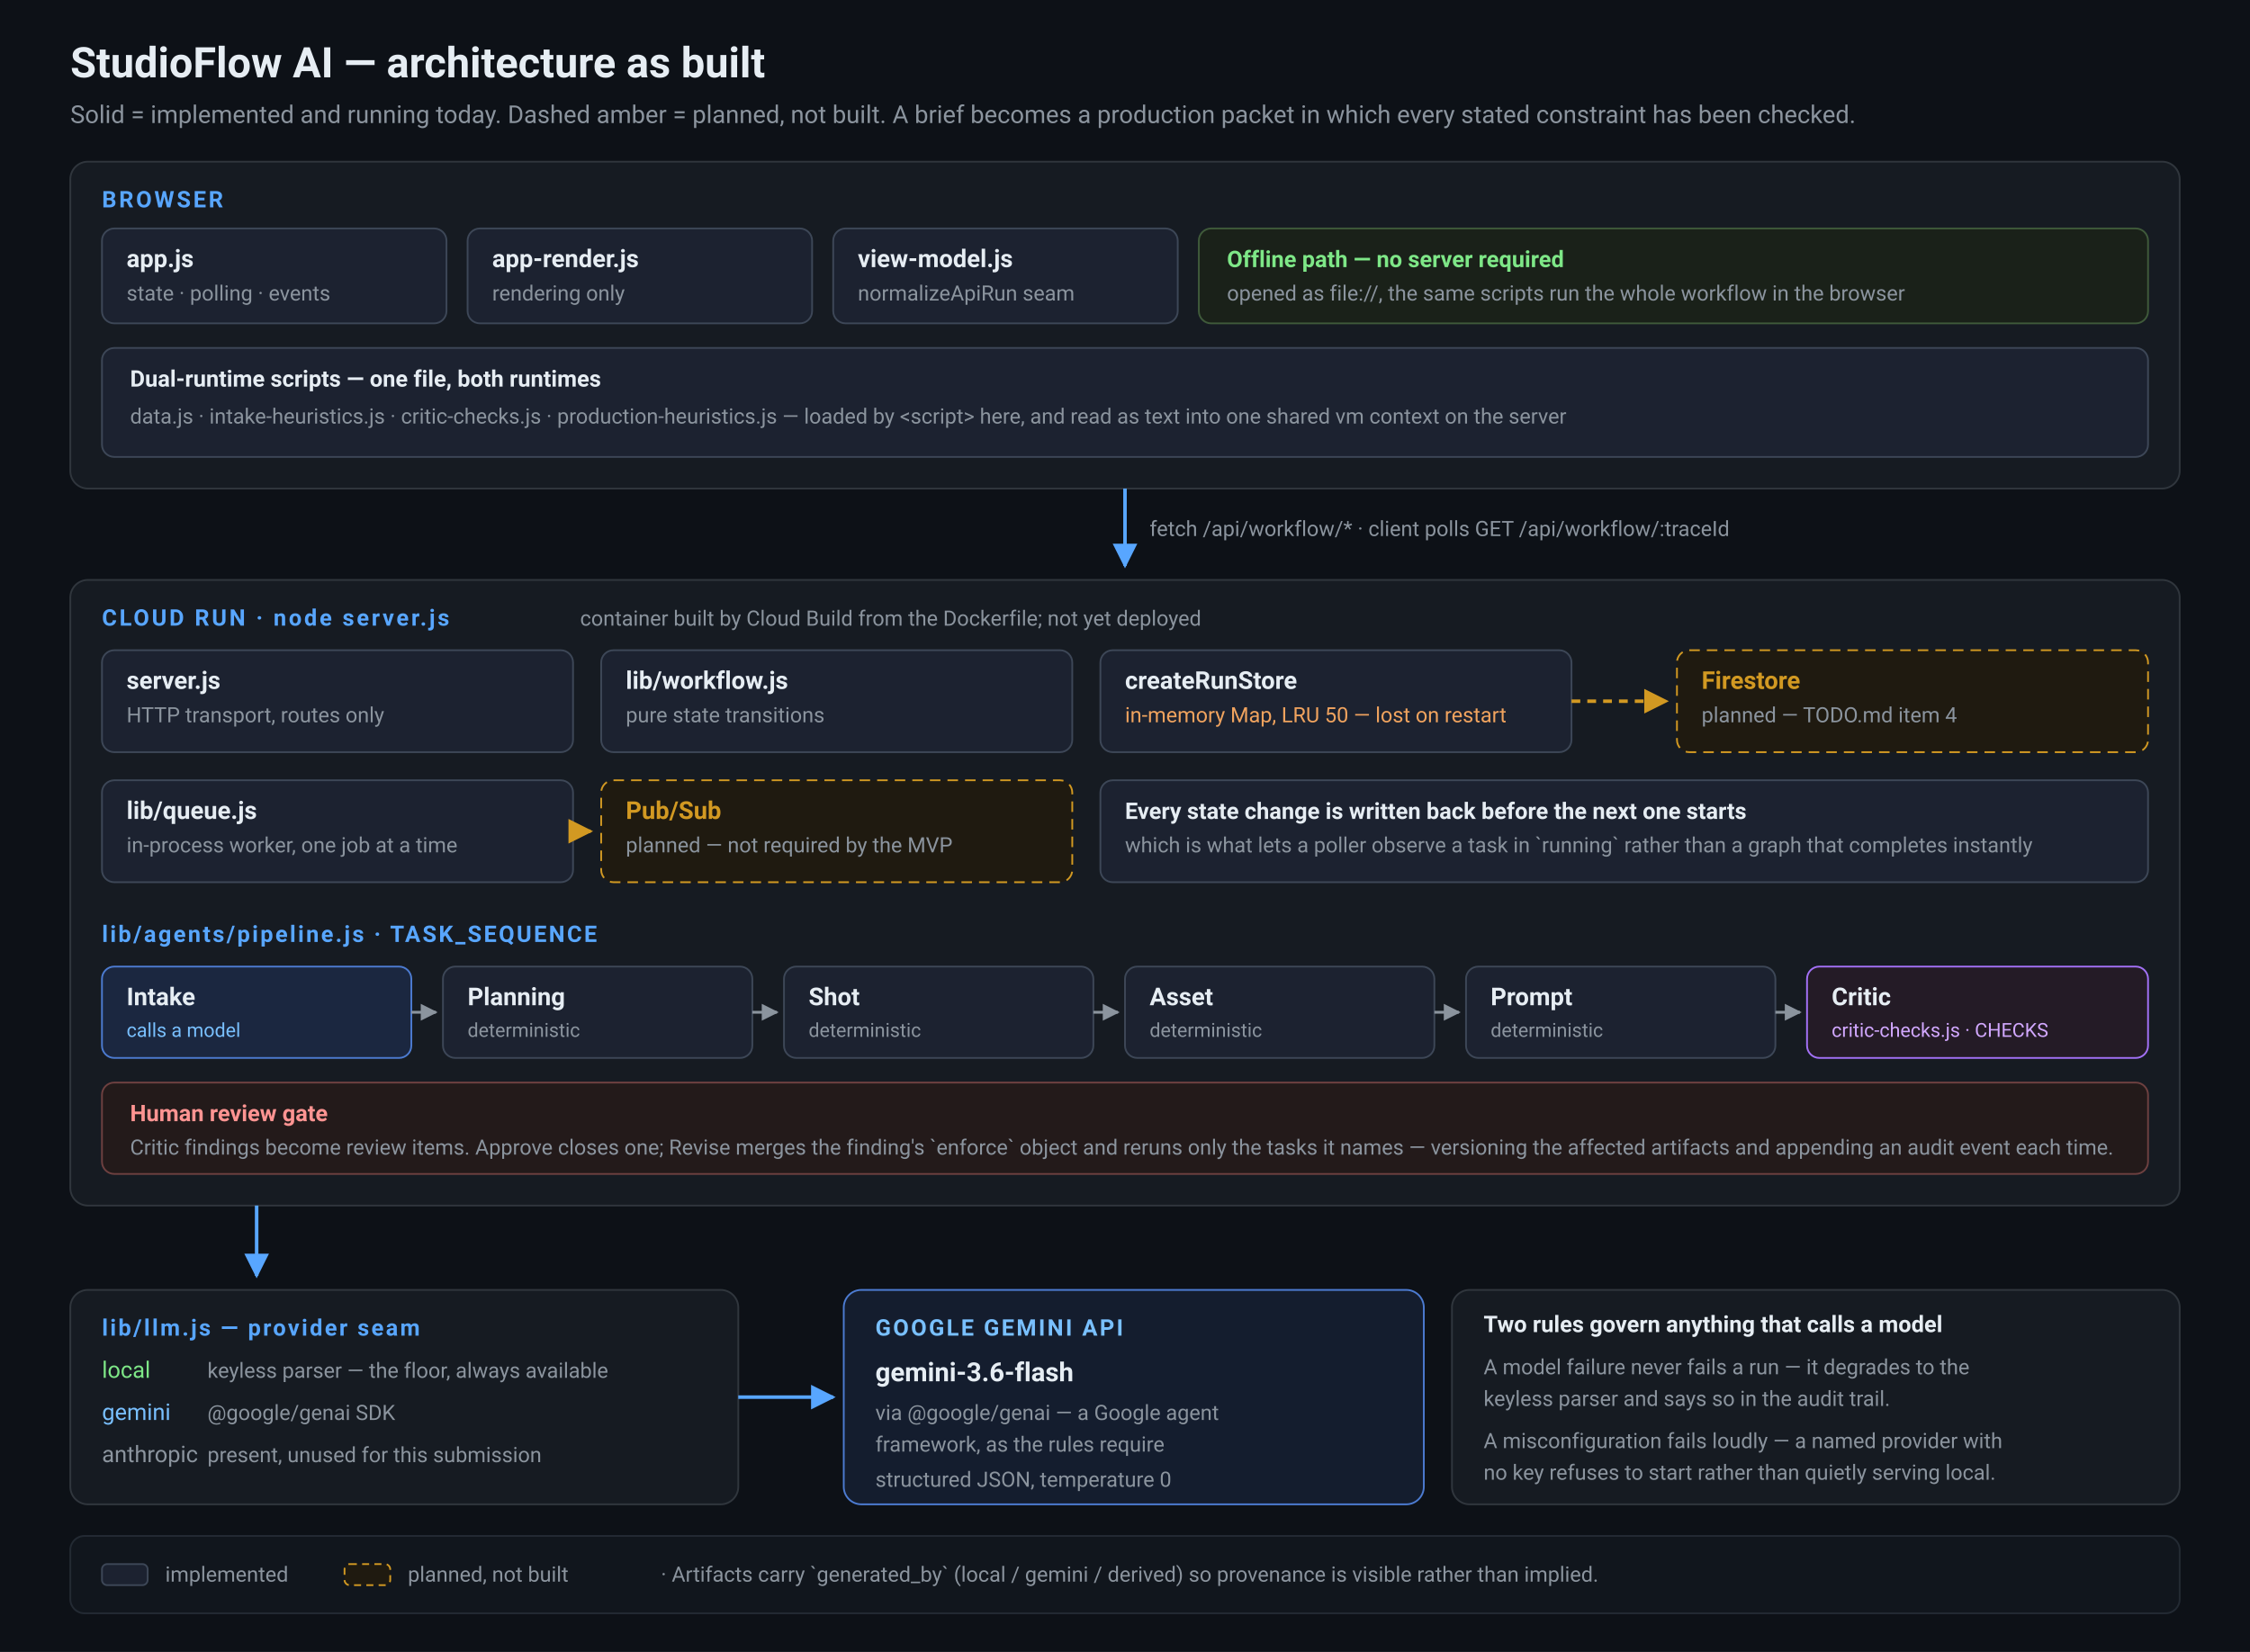
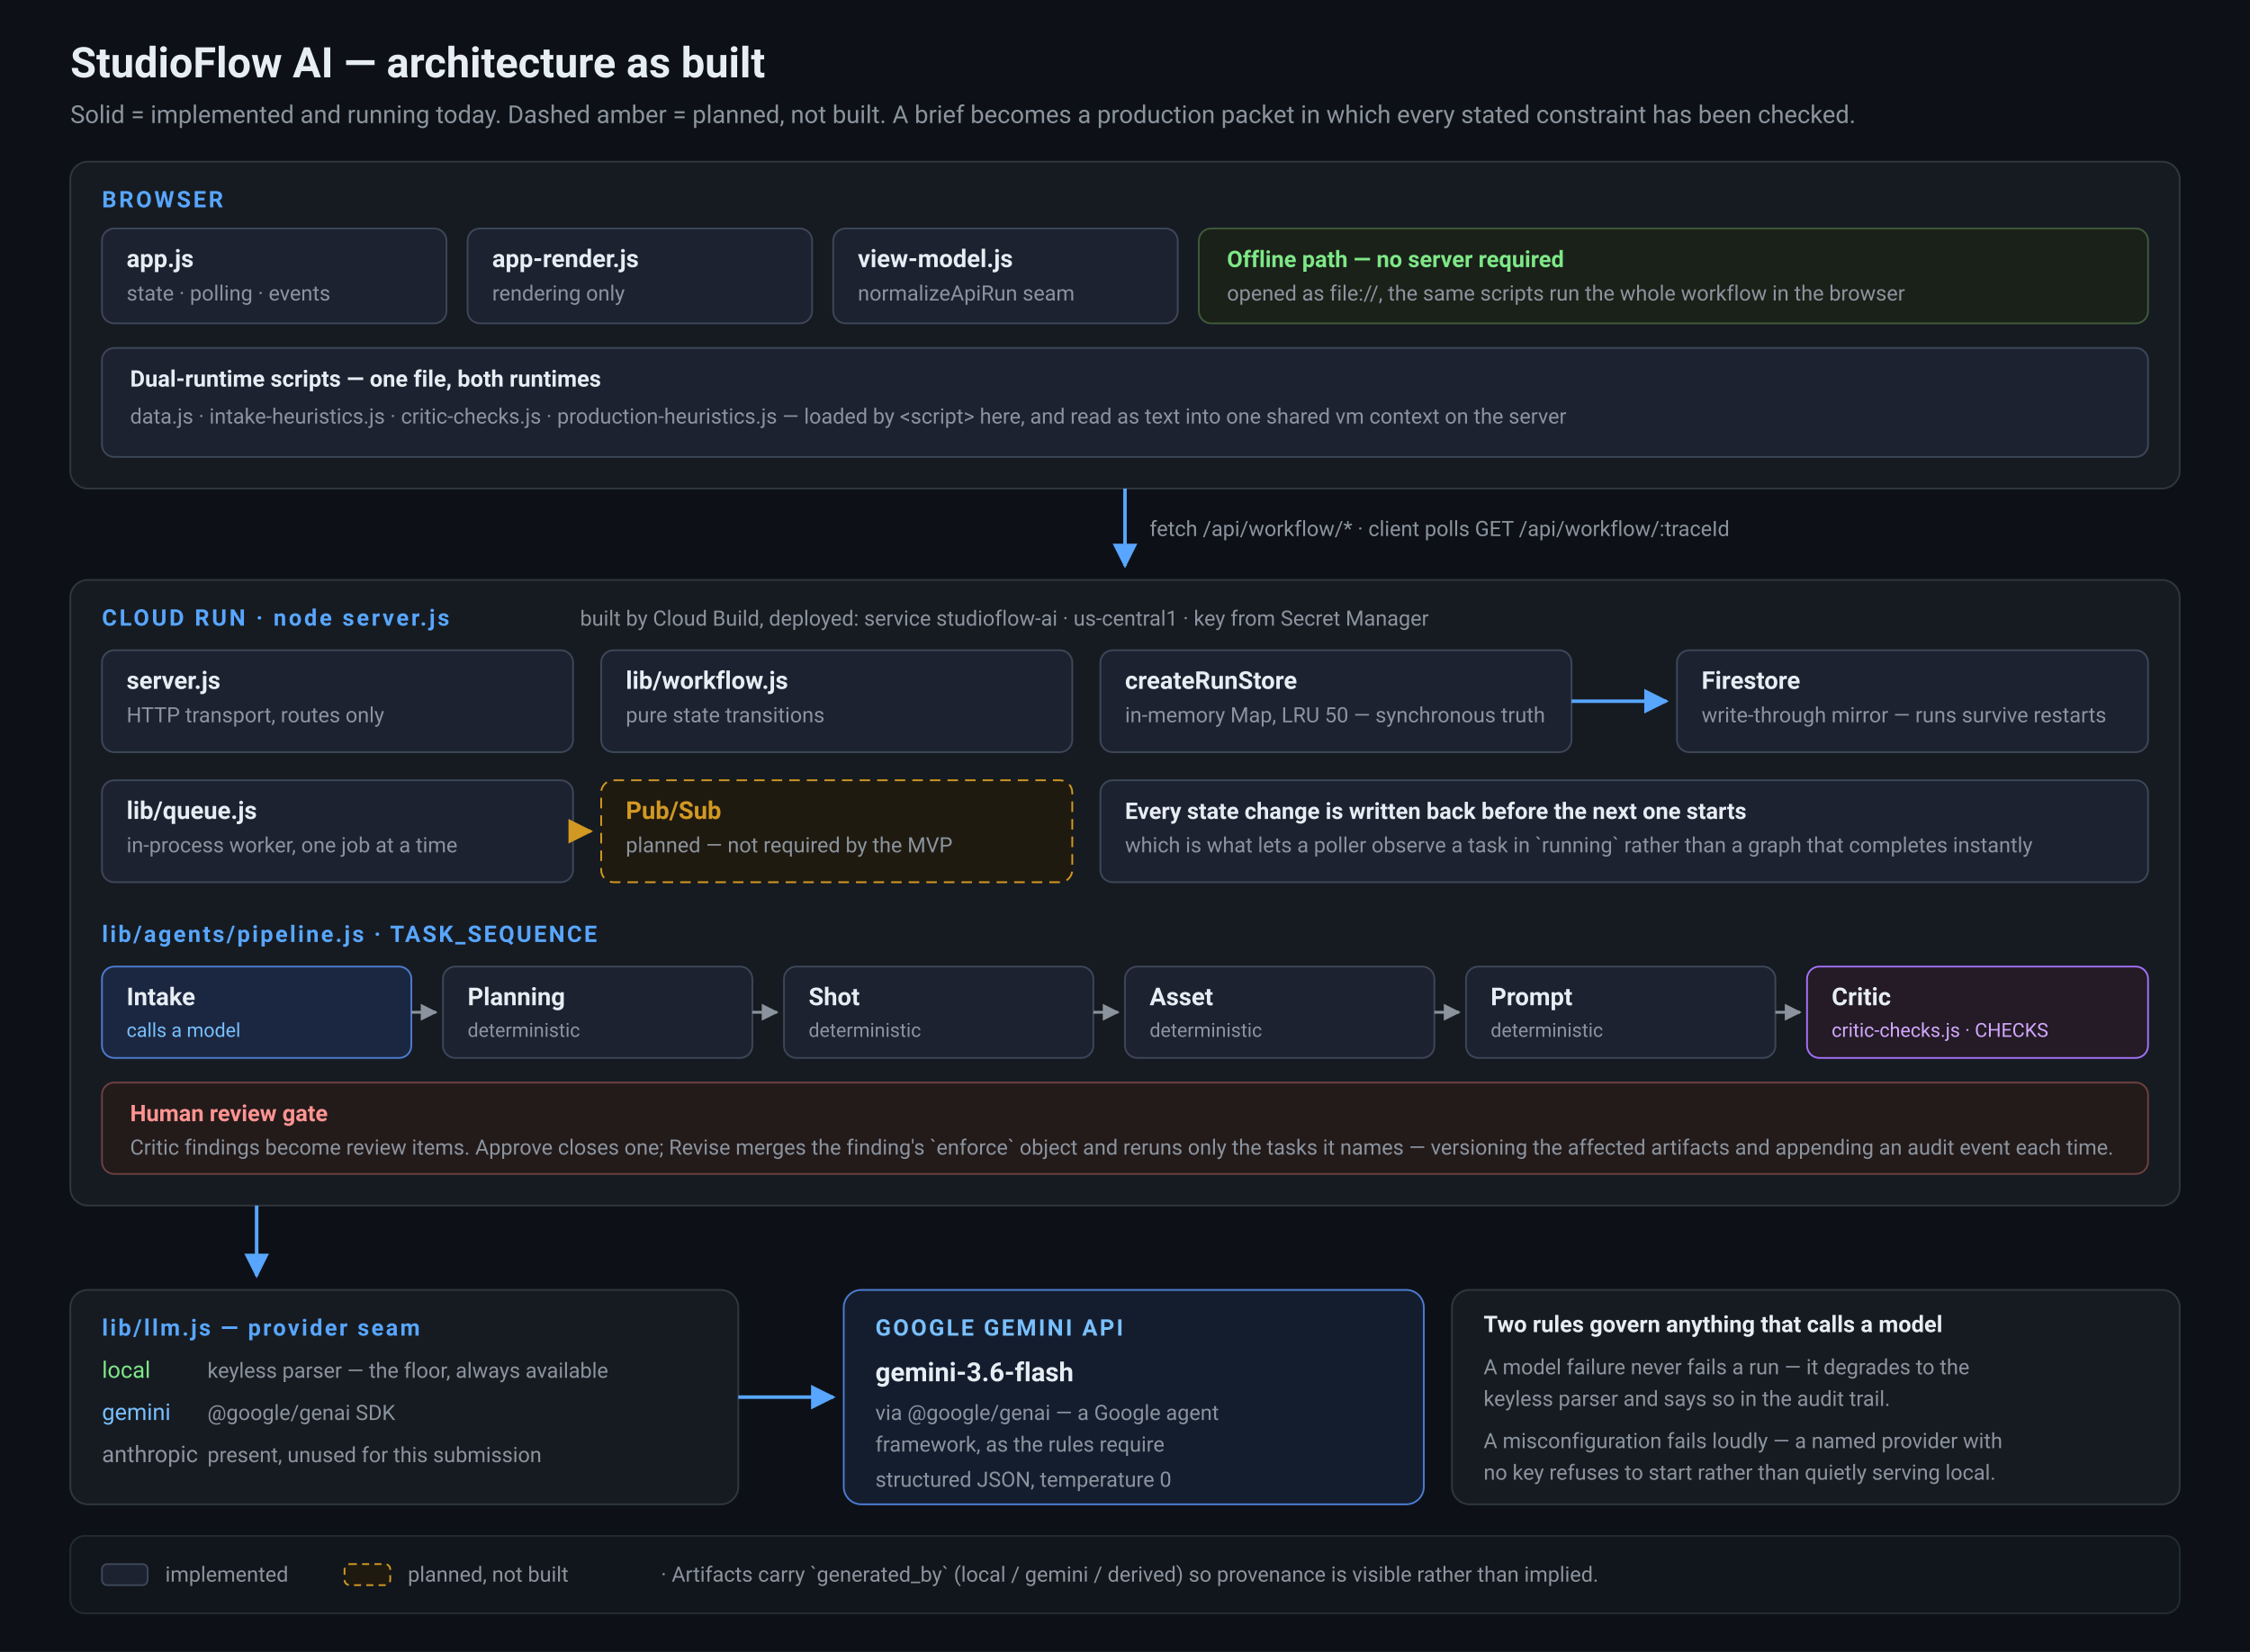
<svg xmlns="http://www.w3.org/2000/svg" viewBox="0 0 1280 940" width="1280" height="940" font-family="ui-sans-serif, -apple-system, 'Segoe UI', Roboto, Helvetica, Arial, sans-serif">
  <defs>
    <marker id="arrow" viewBox="0 0 10 10" refX="9" refY="5" markerWidth="7" markerHeight="7" orient="auto-start-reverse">
      <path d="M 0 0 L 10 5 L 0 10 z" fill="#58a6ff" />
    </marker>
    <marker id="arrowPlanned" viewBox="0 0 10 10" refX="9" refY="5" markerWidth="7" markerHeight="7" orient="auto-start-reverse">
      <path d="M 0 0 L 10 5 L 0 10 z" fill="#d29922" />
    </marker>
    <marker id="arrowMuted" viewBox="0 0 10 10" refX="9" refY="5" markerWidth="6" markerHeight="6" orient="auto-start-reverse">
      <path d="M 0 0 L 10 5 L 0 10 z" fill="#8b949e" />
    </marker>
  </defs>
  <rect width="1280" height="940" fill="#0d1117" />
  <text x="40" y="44" fill="#e6edf3" font-size="24" font-weight="600">StudioFlow AI — architecture as built</text>
  <text x="40" y="70" fill="#8b949e" font-size="14">Solid = implemented and running today.  Dashed amber = planned, not built.  A brief becomes a production packet in which every stated constraint has been checked.</text>
  <rect x="40" y="92" width="1200" height="186" rx="10" fill="#161b22" stroke="#30363d" />
  <text x="58" y="118" fill="#58a6ff" font-size="13" font-weight="600" letter-spacing="1.4">BROWSER</text>
  <rect x="58" y="130" width="196" height="54" rx="7" fill="#1c2230" stroke="#3d4757" />
  <text x="72" y="152" fill="#e6edf3" font-size="14" font-weight="600">app.js</text>
  <text x="72" y="171" fill="#8b949e" font-size="12">state · polling · events</text>
  <rect x="266" y="130" width="196" height="54" rx="7" fill="#1c2230" stroke="#3d4757" />
  <text x="280" y="152" fill="#e6edf3" font-size="14" font-weight="600">app-render.js</text>
  <text x="280" y="171" fill="#8b949e" font-size="12">rendering only</text>
  <rect x="474" y="130" width="196" height="54" rx="7" fill="#1c2230" stroke="#3d4757" />
  <text x="488" y="152" fill="#e6edf3" font-size="14" font-weight="600">view-model.js</text>
  <text x="488" y="171" fill="#8b949e" font-size="12">normalizeApiRun seam</text>
  <rect x="682" y="130" width="540" height="54" rx="7" fill="#1a2119" stroke="#3f5a3a" />
  <text x="698" y="152" fill="#7ee787" font-size="13" font-weight="600">Offline path — no server required</text>
  <text x="698" y="171" fill="#8b949e" font-size="12">opened as file://, the same scripts run the whole workflow in the browser</text>
  <rect x="58" y="198" width="1164" height="62" rx="7" fill="#1c2230" stroke="#3d4757" />
  <text x="74" y="220" fill="#e6edf3" font-size="13" font-weight="600">Dual-runtime scripts — one file, both runtimes</text>
  <text x="74" y="241" fill="#8b949e" font-size="12">data.js · intake-heuristics.js · critic-checks.js · production-heuristics.js   —   loaded by &lt;script&gt; here, and read as text into one shared vm context on the server</text>
  <line x1="640" y1="278" x2="640" y2="322" stroke="#58a6ff" stroke-width="2" marker-end="url(#arrow)" />
  <text x="654" y="305" fill="#8b949e" font-size="12">fetch  /api/workflow/*   ·   client polls GET /api/workflow/:traceId</text>
  <rect x="40" y="330" width="1200" height="356" rx="10" fill="#161b22" stroke="#30363d" />
  <text x="58" y="356" fill="#58a6ff" font-size="13" font-weight="600" letter-spacing="1.4">CLOUD RUN  ·  node server.js</text>
-   <text x="330" y="356" fill="#8b949e" font-size="12">container built by Cloud Build from the Dockerfile; not yet deployed</text>
+   <text x="330" y="356" fill="#8b949e" font-size="12">built by Cloud Build, deployed: service studioflow-ai · us-central1 · key from Secret Manager</text>
  <rect x="58" y="370" width="268" height="58" rx="7" fill="#1c2230" stroke="#3d4757" />
  <text x="72" y="392" fill="#e6edf3" font-size="14" font-weight="600">server.js</text>
  <text x="72" y="411" fill="#8b949e" font-size="12">HTTP transport, routes only</text>
  <rect x="342" y="370" width="268" height="58" rx="7" fill="#1c2230" stroke="#3d4757" />
  <text x="356" y="392" fill="#e6edf3" font-size="14" font-weight="600">lib/workflow.js</text>
  <text x="356" y="411" fill="#8b949e" font-size="12">pure state transitions</text>
  <rect x="626" y="370" width="268" height="58" rx="7" fill="#1c2230" stroke="#3d4757" />
  <text x="640" y="392" fill="#e6edf3" font-size="14" font-weight="600">createRunStore</text>
-   <text x="640" y="411" fill="#f0a35e" font-size="12">in-memory Map, LRU 50 — lost on restart</text>
-   <rect x="954" y="370" width="268" height="58" rx="7" fill="#1f1a10" stroke="#d29922" stroke-dasharray="6 4" />
-   <text x="968" y="392" fill="#d29922" font-size="14" font-weight="600">Firestore</text>
-   <text x="968" y="411" fill="#8b949e" font-size="12">planned — TODO.md item 4</text>
-   <line x1="894" y1="399" x2="948" y2="399" stroke="#d29922" stroke-width="2" stroke-dasharray="5 4" marker-end="url(#arrowPlanned)" />
+   <text x="640" y="411" fill="#8b949e" font-size="12">in-memory Map, LRU 50 — synchronous truth</text>
+   <rect x="954" y="370" width="268" height="58" rx="7" fill="#1c2230" stroke="#3d4757" />
+   <text x="968" y="392" fill="#e6edf3" font-size="14" font-weight="600">Firestore</text>
+   <text x="968" y="411" fill="#8b949e" font-size="12">write-through mirror — runs survive restarts</text>
+   <line x1="894" y1="399" x2="948" y2="399" stroke="#58a6ff" stroke-width="2" marker-end="url(#arrow)" />
  <rect x="58" y="444" width="268" height="58" rx="7" fill="#1c2230" stroke="#3d4757" />
  <text x="72" y="466" fill="#e6edf3" font-size="14" font-weight="600">lib/queue.js</text>
  <text x="72" y="485" fill="#8b949e" font-size="12">in-process worker, one job at a time</text>
  <rect x="342" y="444" width="268" height="58" rx="7" fill="#1f1a10" stroke="#d29922" stroke-dasharray="6 4" />
  <text x="356" y="466" fill="#d29922" font-size="14" font-weight="600">Pub/Sub</text>
  <text x="356" y="485" fill="#8b949e" font-size="12">planned — not required by the MVP</text>
  <line x1="326" y1="473" x2="336" y2="473" stroke="#d29922" stroke-width="2" stroke-dasharray="5 4" marker-end="url(#arrowPlanned)" />
  <rect x="626" y="444" width="596" height="58" rx="7" fill="#1c2230" stroke="#3d4757" />
  <text x="640" y="466" fill="#e6edf3" font-size="13" font-weight="600">Every state change is written back before the next one starts</text>
  <text x="640" y="485" fill="#8b949e" font-size="12">which is what lets a poller observe a task in `running` rather than a graph that completes instantly</text>
  <text x="58" y="536" fill="#58a6ff" font-size="13" font-weight="600" letter-spacing="1.2">lib/agents/pipeline.js  ·  TASK_SEQUENCE</text>
  <rect x="58" y="550" width="176" height="52" rx="7" fill="#1b2740" stroke="#4c7bd1" />
  <text x="72" y="572" fill="#e6edf3" font-size="14" font-weight="600">Intake</text>
  <text x="72" y="590" fill="#79c0ff" font-size="11">calls a model</text>
  <rect x="252" y="550" width="176" height="52" rx="7" fill="#1c2230" stroke="#3d4757" />
  <text x="266" y="572" fill="#e6edf3" font-size="14" font-weight="600">Planning</text>
  <text x="266" y="590" fill="#8b949e" font-size="11">deterministic</text>
  <rect x="446" y="550" width="176" height="52" rx="7" fill="#1c2230" stroke="#3d4757" />
  <text x="460" y="572" fill="#e6edf3" font-size="14" font-weight="600">Shot</text>
  <text x="460" y="590" fill="#8b949e" font-size="11">deterministic</text>
  <rect x="640" y="550" width="176" height="52" rx="7" fill="#1c2230" stroke="#3d4757" />
  <text x="654" y="572" fill="#e6edf3" font-size="14" font-weight="600">Asset</text>
  <text x="654" y="590" fill="#8b949e" font-size="11">deterministic</text>
  <rect x="834" y="550" width="176" height="52" rx="7" fill="#1c2230" stroke="#3d4757" />
  <text x="848" y="572" fill="#e6edf3" font-size="14" font-weight="600">Prompt</text>
  <text x="848" y="590" fill="#8b949e" font-size="11">deterministic</text>
  <rect x="1028" y="550" width="194" height="52" rx="7" fill="#241b26" stroke="#a371f7" />
  <text x="1042" y="572" fill="#e6edf3" font-size="14" font-weight="600">Critic</text>
  <text x="1042" y="590" fill="#d2a8ff" font-size="11">critic-checks.js · CHECKS</text>
  <line x1="234" y1="576" x2="248" y2="576" stroke="#8b949e" stroke-width="1.6" marker-end="url(#arrowMuted)" />
  <line x1="428" y1="576" x2="442" y2="576" stroke="#8b949e" stroke-width="1.6" marker-end="url(#arrowMuted)" />
  <line x1="622" y1="576" x2="636" y2="576" stroke="#8b949e" stroke-width="1.6" marker-end="url(#arrowMuted)" />
  <line x1="816" y1="576" x2="830" y2="576" stroke="#8b949e" stroke-width="1.6" marker-end="url(#arrowMuted)" />
  <line x1="1010" y1="576" x2="1024" y2="576" stroke="#8b949e" stroke-width="1.6" marker-end="url(#arrowMuted)" />
  <rect x="58" y="616" width="1164" height="52" rx="7" fill="#231a1a" stroke="#6e4040" />
  <text x="74" y="638" fill="#ff9492" font-size="13" font-weight="600">Human review gate</text>
  <text x="74" y="657" fill="#8b949e" font-size="12">Critic findings become review items. Approve closes one; Revise merges the finding's `enforce` object and reruns only the tasks it names — versioning the affected artifacts and appending an audit event each time.</text>
  <line x1="146" y1="686" x2="146" y2="726" stroke="#58a6ff" stroke-width="2" marker-end="url(#arrow)" />
  <rect x="40" y="734" width="380" height="122" rx="10" fill="#161b22" stroke="#30363d" />
  <text x="58" y="760" fill="#58a6ff" font-size="13" font-weight="600" letter-spacing="1.2">lib/llm.js — provider seam</text>
  <text x="58" y="784" fill="#7ee787" font-size="13">local</text>
  <text x="118" y="784" fill="#8b949e" font-size="12">keyless parser — the floor, always available</text>
  <text x="58" y="808" fill="#79c0ff" font-size="13">gemini</text>
  <text x="118" y="808" fill="#8b949e" font-size="12">@google/genai SDK</text>
  <text x="58" y="832" fill="#8b949e" font-size="13">anthropic</text>
  <text x="118" y="832" fill="#8b949e" font-size="12">present, unused for this submission</text>
  <line x1="420" y1="795" x2="474" y2="795" stroke="#58a6ff" stroke-width="2" marker-end="url(#arrow)" />
  <rect x="480" y="734" width="330" height="122" rx="10" fill="#141d2e" stroke="#4c7bd1" />
  <text x="498" y="760" fill="#79c0ff" font-size="13" font-weight="600" letter-spacing="1.2">GOOGLE GEMINI API</text>
  <text x="498" y="786" fill="#e6edf3" font-size="15" font-weight="600">gemini-3.6-flash</text>
  <text x="498" y="808" fill="#8b949e" font-size="12">via @google/genai — a Google agent</text>
  <text x="498" y="826" fill="#8b949e" font-size="12">framework, as the rules require</text>
  <text x="498" y="846" fill="#8b949e" font-size="12">structured JSON, temperature 0</text>
  <rect x="826" y="734" width="414" height="122" rx="10" fill="#161b22" stroke="#30363d" />
  <text x="844" y="758" fill="#e6edf3" font-size="13" font-weight="600">Two rules govern anything that calls a model</text>
  <text x="844" y="782" fill="#8b949e" font-size="12">A model failure never fails a run — it degrades to the</text>
  <text x="844" y="800" fill="#8b949e" font-size="12">keyless parser and says so in the audit trail.</text>
  <text x="844" y="824" fill="#8b949e" font-size="12">A misconfiguration fails loudly — a named provider with</text>
  <text x="844" y="842" fill="#8b949e" font-size="12">no key refuses to start rather than quietly serving local.</text>
  <rect x="40" y="874" width="1200" height="44" rx="8" fill="#11161d" stroke="#232a33" />
  <rect x="58" y="890" width="26" height="12" rx="3" fill="#1c2230" stroke="#3d4757" />
  <text x="94" y="900" fill="#8b949e" font-size="12">implemented</text>
  <rect x="196" y="890" width="26" height="12" rx="3" fill="#1f1a10" stroke="#d29922" stroke-dasharray="4 3" />
  <text x="232" y="900" fill="#8b949e" font-size="12">planned, not built</text>
  <text x="376" y="900" fill="#8b949e" font-size="12">·  Artifacts carry `generated_by` (local / gemini / derived) so provenance is visible rather than implied.</text>
  <text x="376" y="900" fill="#8b949e" font-size="12"> </text>
</svg>
